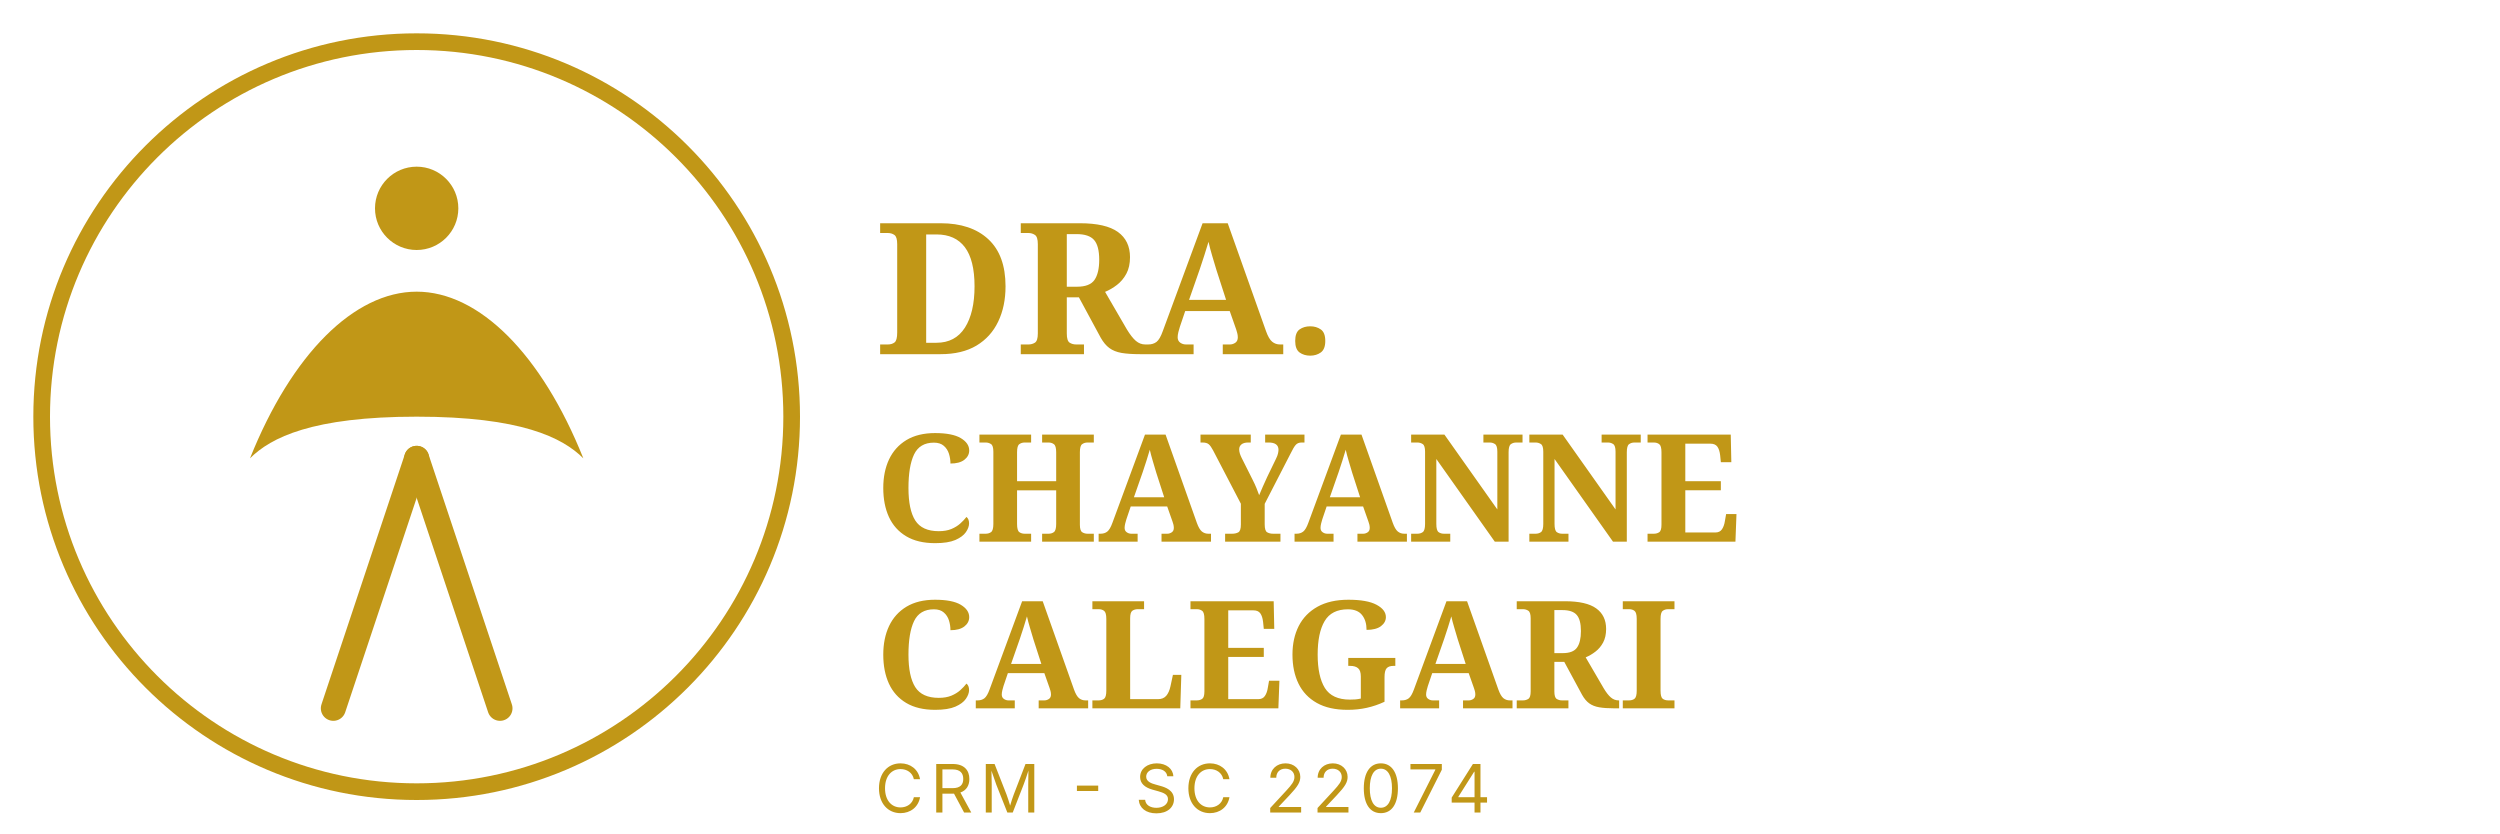
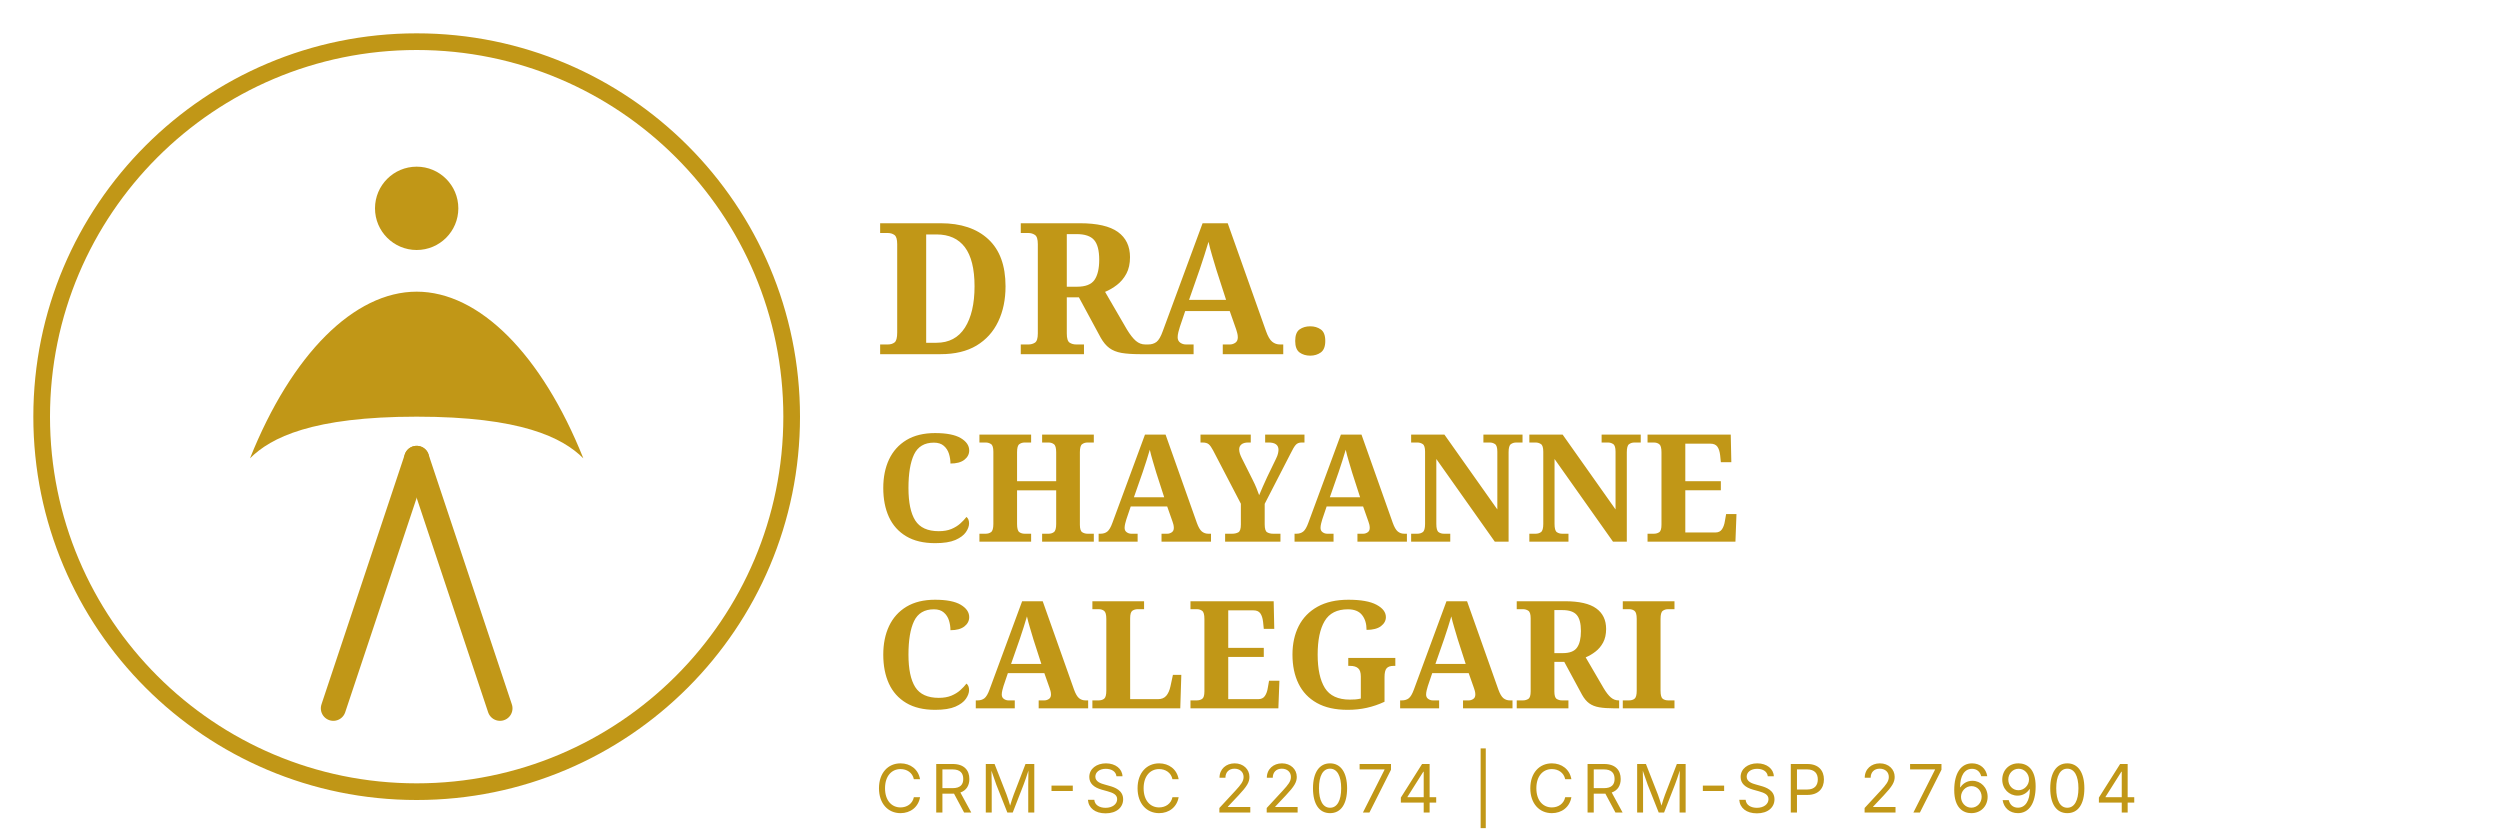
<svg xmlns="http://www.w3.org/2000/svg" width="600" height="200" viewBox="0 0 600 200" fill="none">
  <circle cx="100" cy="100" r="90" stroke="#c19717" stroke-width="4" />
  <path d="M100 60C105.523 60 110 55.523 110 50C110 44.477 105.523 40 100 40C94.477 40 90 44.477 90 50C90 55.523 94.477 60 100 60Z" fill="#c19717" />
  <path d="M100 70C85 70 70 85 60 110C65 105 75 100 100 100C125 100 135 105 140 110C130 85 115 70 100 70Z" fill="#c19717" />
  <path d="M100 110C100 110 90 140 80 170" stroke="#c19717" stroke-width="6" stroke-linecap="round" />
  <path d="M100 110C100 110 110 140 120 170" stroke="#c19717" stroke-width="6" stroke-linecap="round" />
  <text x="210" y="85" fill="#c19717" font-family="Playfair Display, serif" font-size="44" font-weight="bold">DRA.</text>
  <text x="210" y="130" fill="#c19717" font-family="Playfair Display, serif" font-size="36" font-weight="bold">CHAYANNE</text>
  <text x="210" y="170" fill="#c19717" font-family="Playfair Display, serif" font-size="36" font-weight="bold">CALEGARI</text>
-   <text x="210" y="195" fill="#c19717" font-family="Inter, sans-serif" font-size="16" letter-spacing="0.1em">CRM - SC 22074</text>
+   <text x="210" y="195" fill="#c19717" font-family="Inter, sans-serif" font-size="16" letter-spacing="0.1em">CRM-SC 22074 | CRM-SP 276904</text>
</svg>
